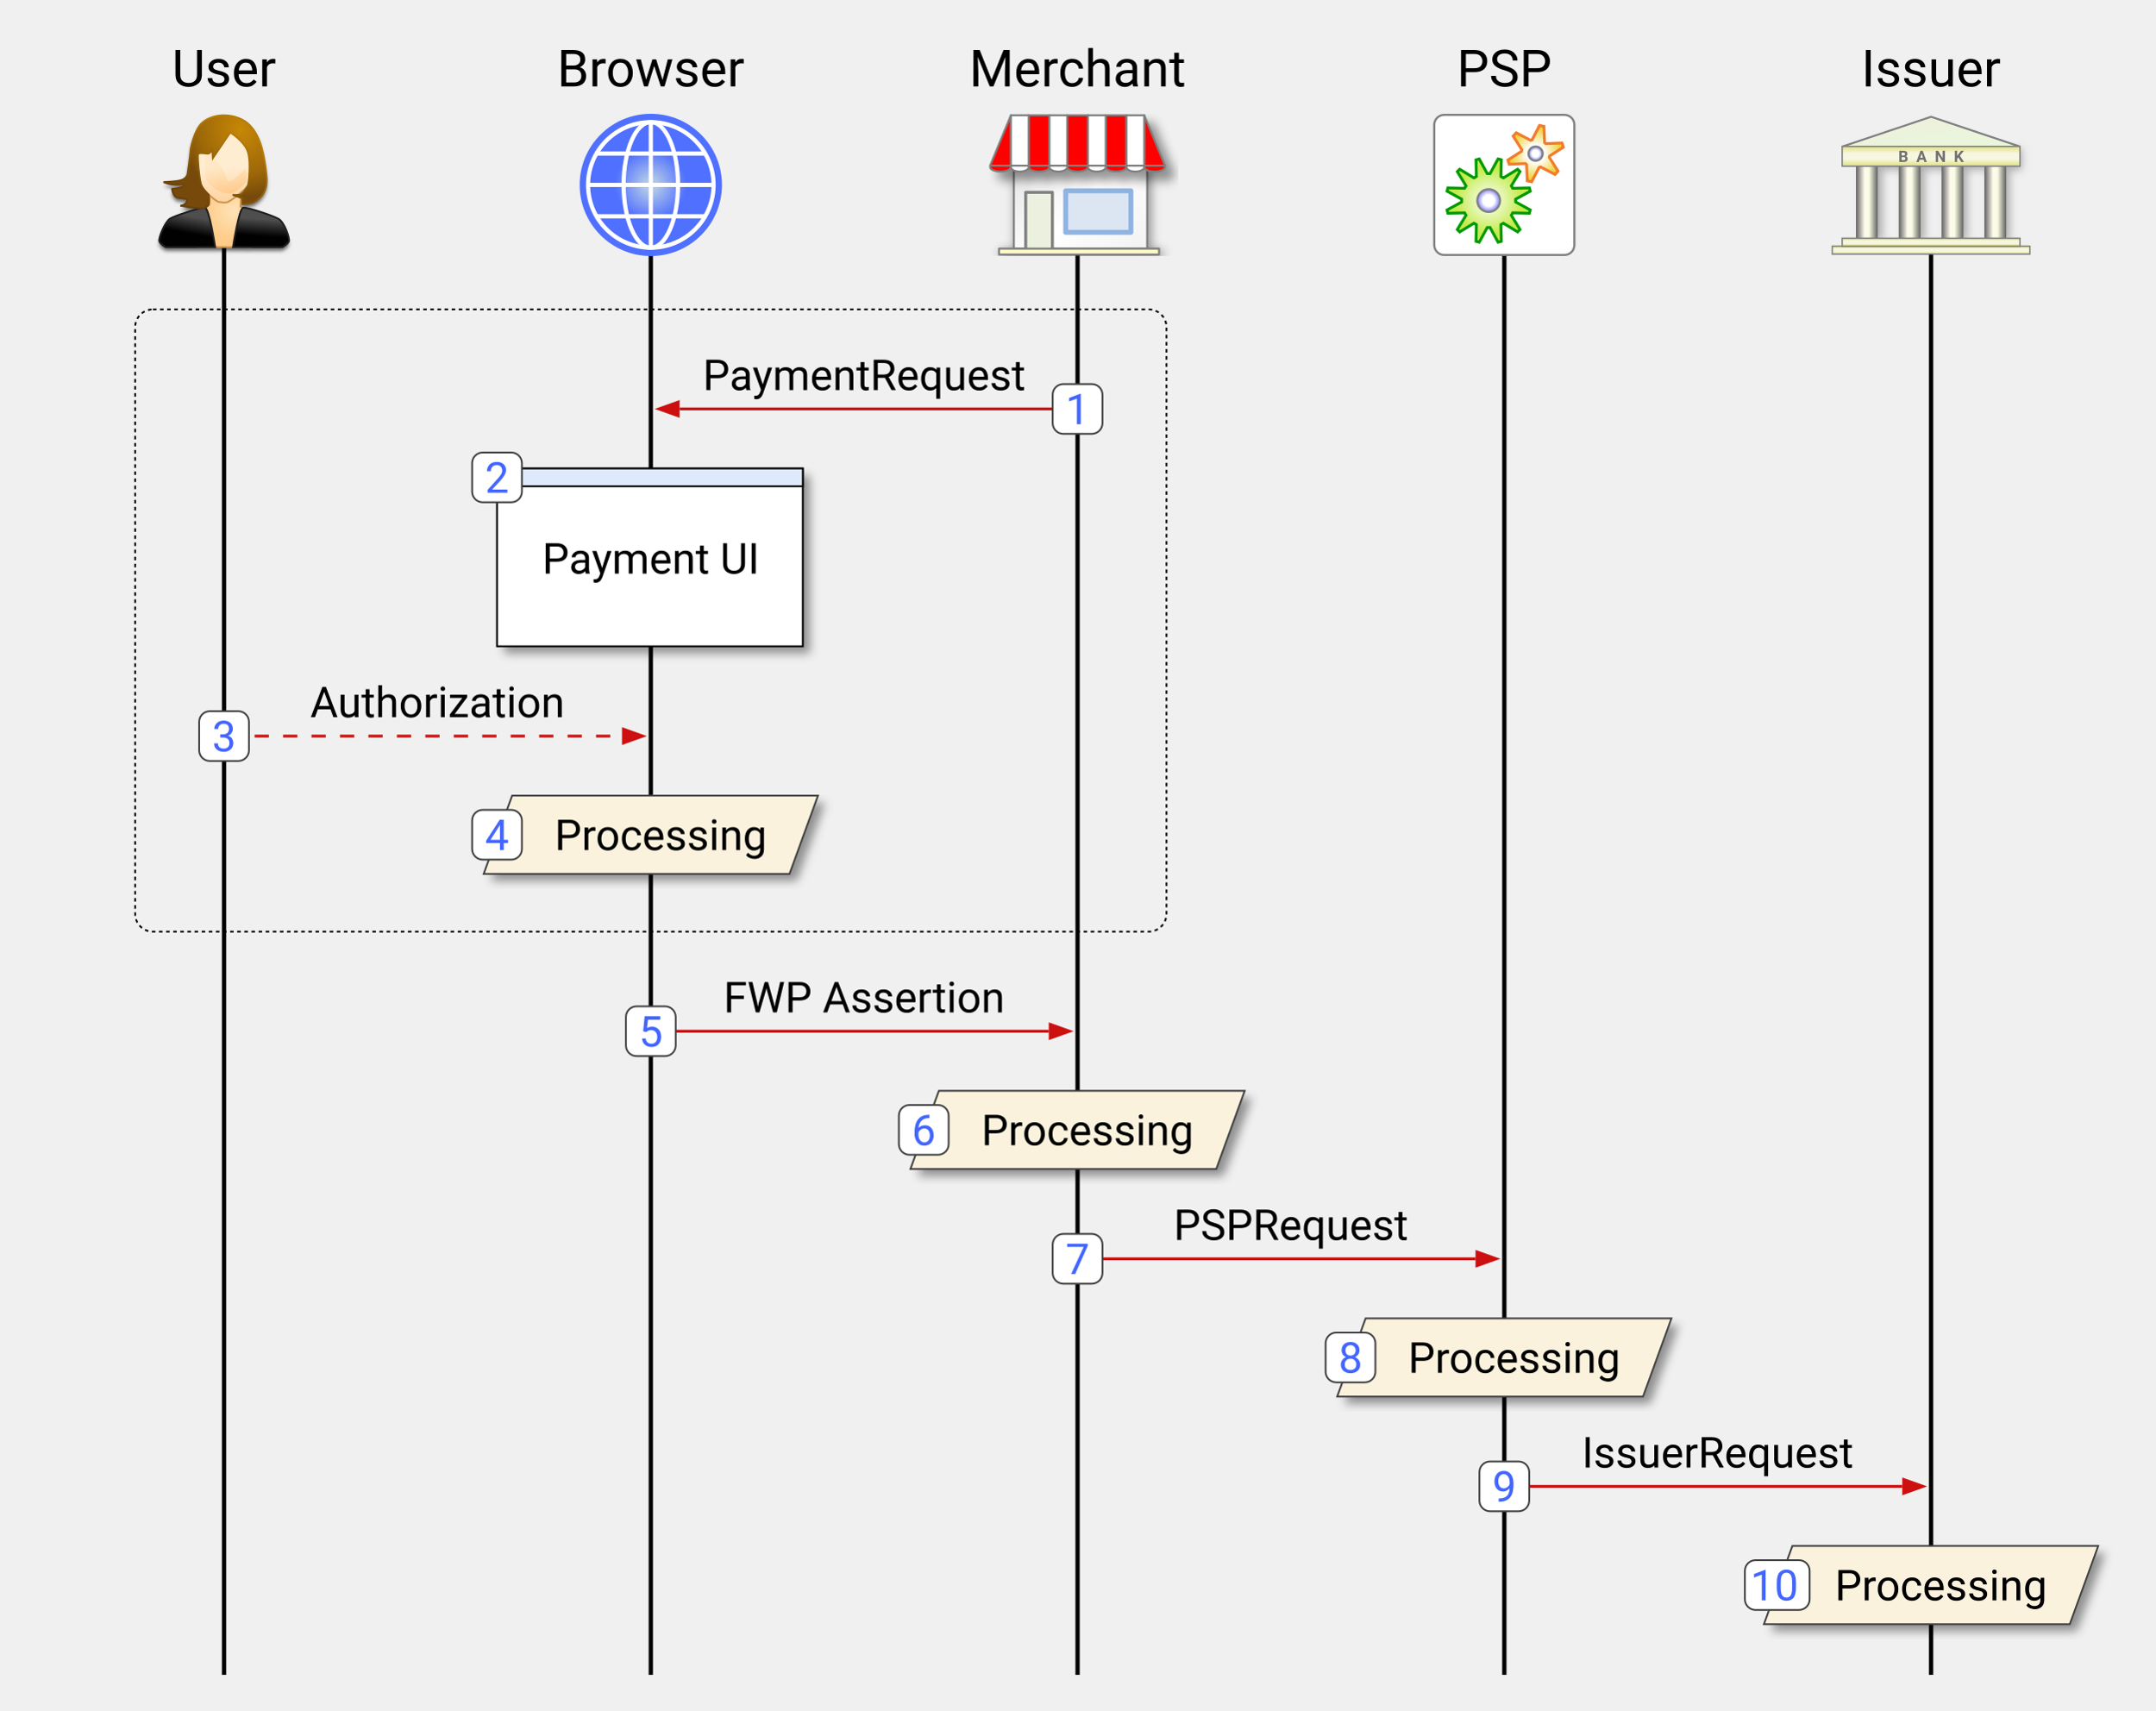
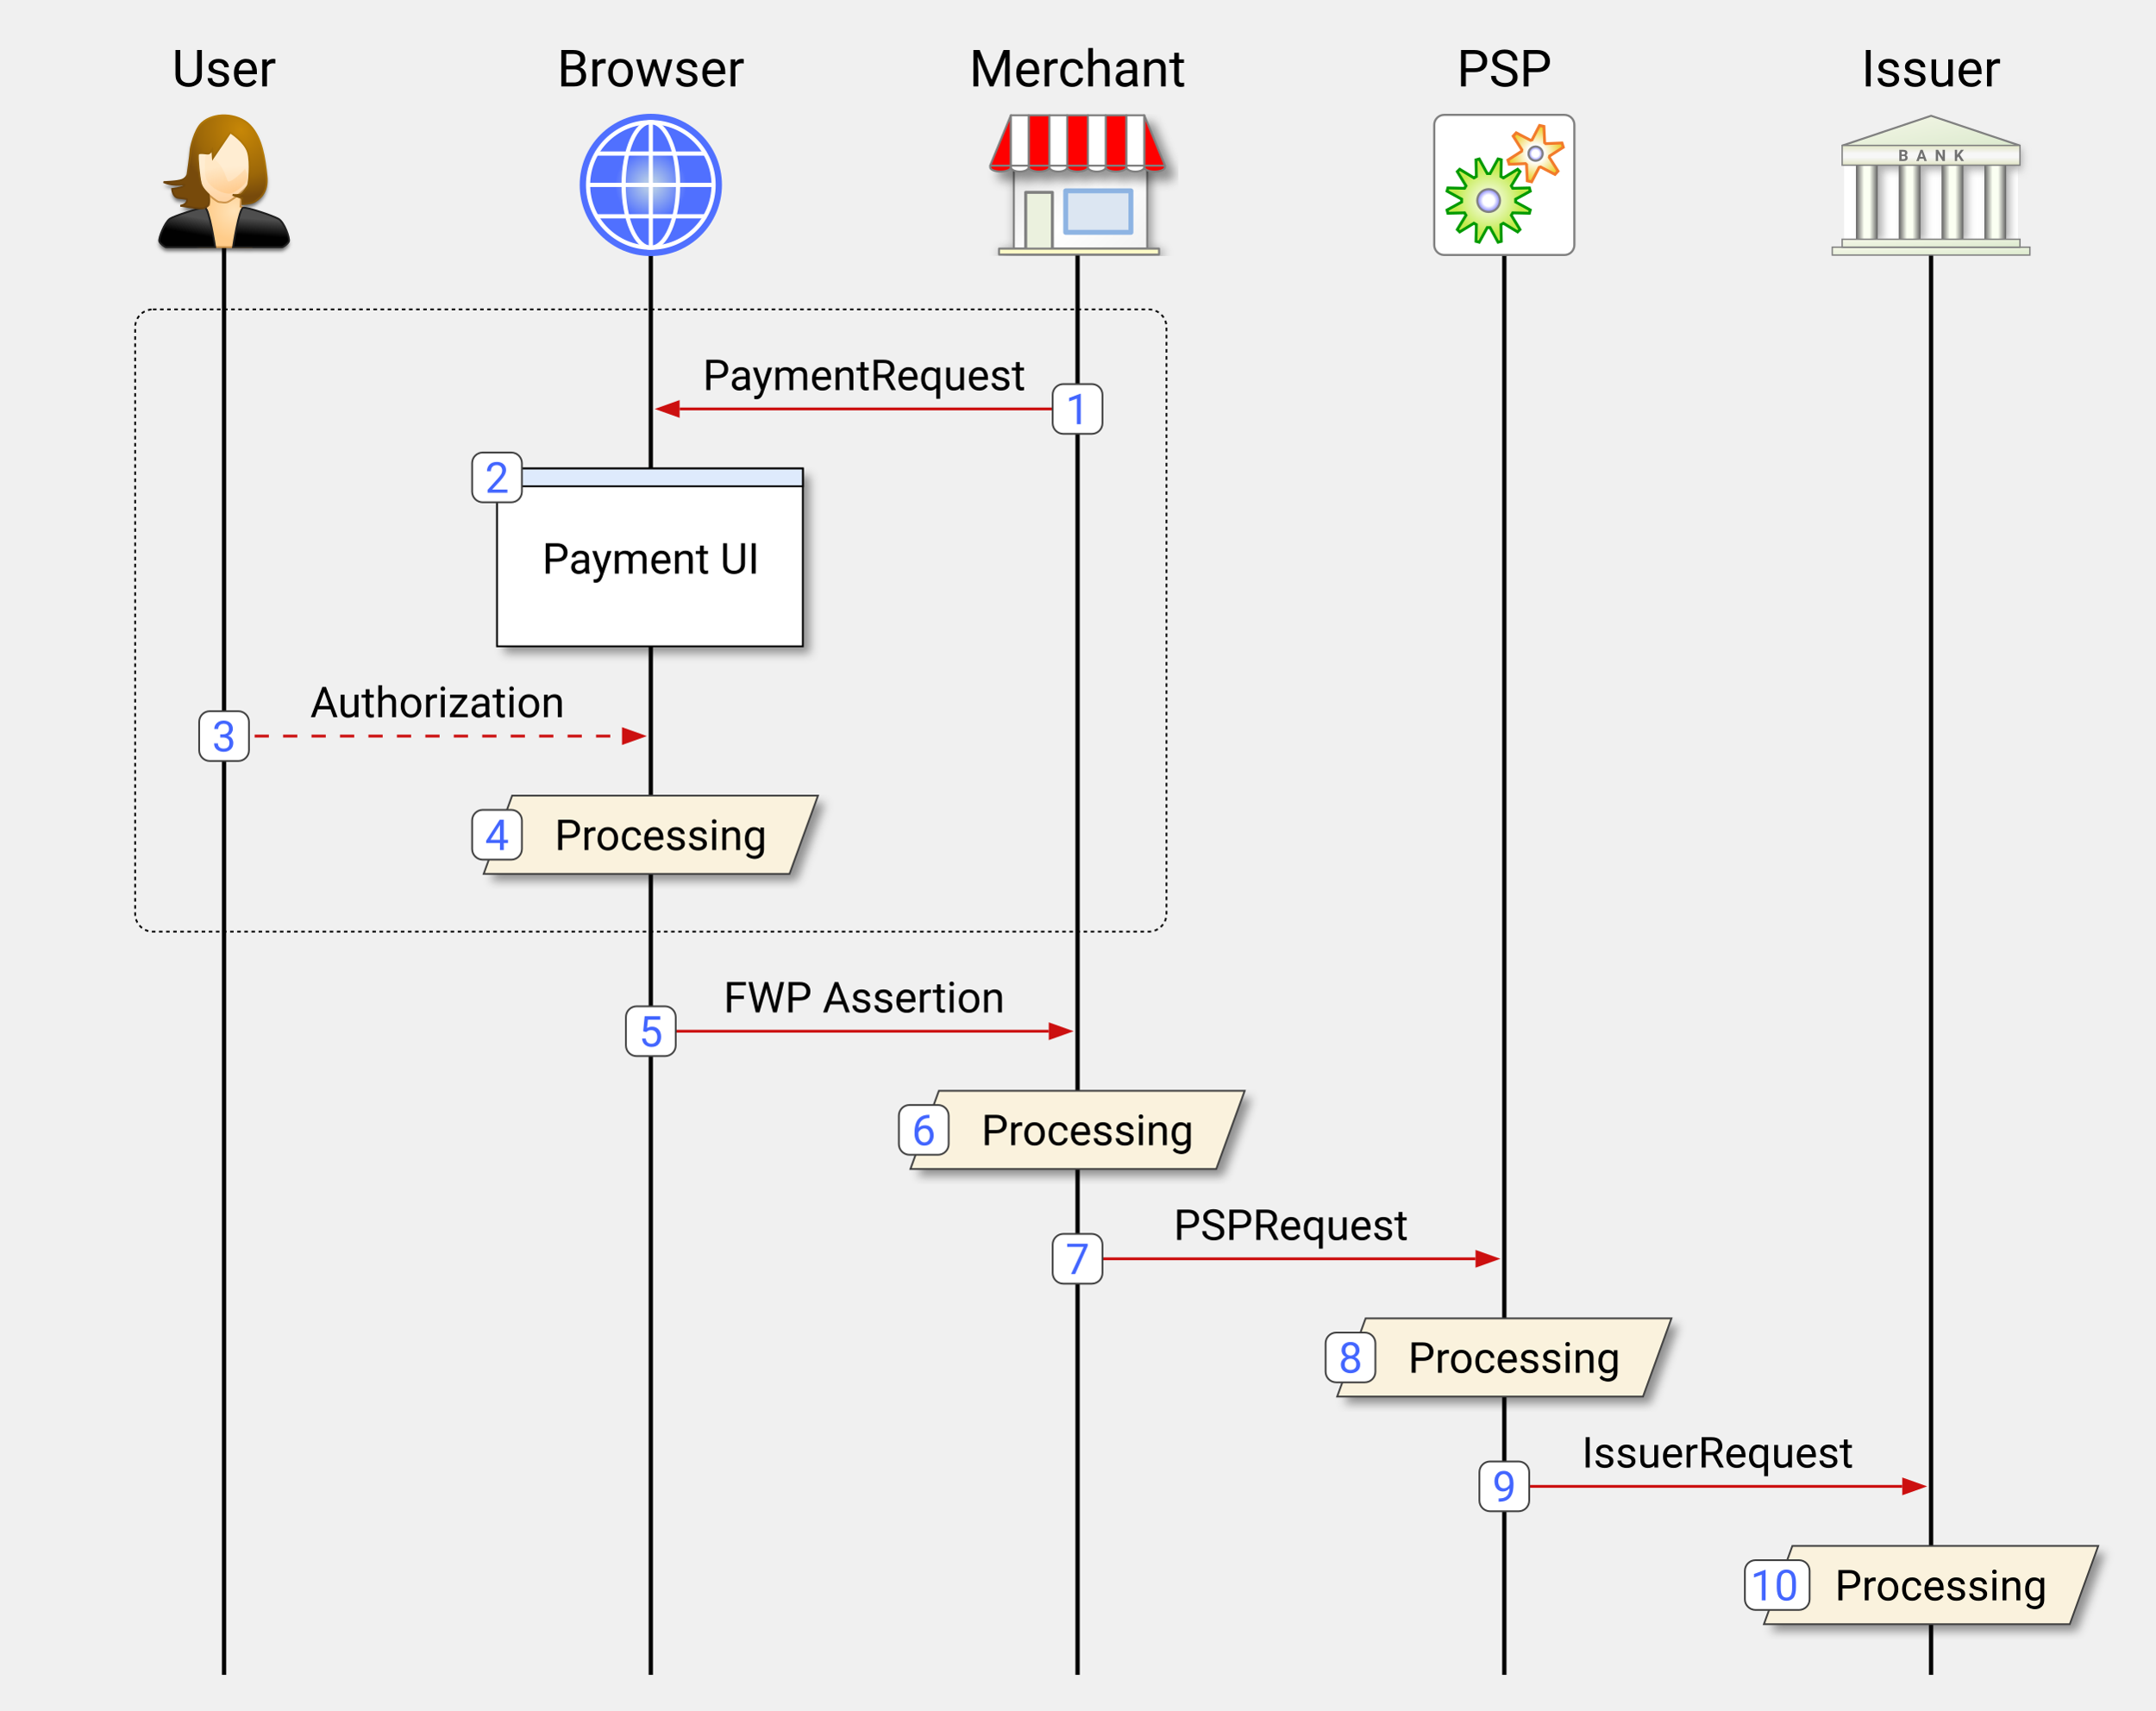
<svg xmlns="http://www.w3.org/2000/svg" viewBox="0 0 606 481">
  <defs>
    <filter id="dropShaddow">
      <feGaussianBlur stdDeviation="1.3" />
    </filter>
    <marker id="arrowHead" markerWidth="7" markerHeight="5" refX="0" refY="2.5" orient="auto" markerUnits="userSpaceOnUse">
      <polygon points="0 0, 7 2.5, 0 5" fill="#cc1010" />
    </marker>
    <marker id="arrowReturnHead" markerWidth="7" markerHeight="5" refX="0" refY="2.5" orient="auto" markerUnits="userSpaceOnUse">
      <polygon points="0 0, 7 2.5, 0 5" fill="#009000" />
    </marker>
  </defs>
  <line x1="63" y1="67" x2="63" y2="471" stroke-width="1.2" stroke="black" />
  <line x1="183" y1="67" x2="183" y2="471" stroke-width="1.2" stroke="black" />
  <line x1="303" y1="67" x2="303" y2="471" stroke-width="1.2" stroke="black" />
  <line x1="423" y1="67" x2="423" y2="471" stroke-width="1.2" stroke="black" />
  <line x1="543" y1="67" x2="543" y2="471" stroke-width="1.2" stroke="black" />
  <svg x="43" y="32.0" width="40" height="40.0" viewBox="0 0 128 128" version="1.1" id="svg3129">
    <defs id="defs3131">
      <linearGradient id="e">
        <stop stop-color="#010101" offset="0" id="stop3134" />
        <stop stop-color="#4e4e4e" offset="1" id="stop3136" />
      </linearGradient>
      <linearGradient id="a">
        <stop stop-color="#868aa8" stop-opacity=".686" offset="0" id="stop3139" />
        <stop stop-color="#a0a4bb" stop-opacity=".561" offset="1" id="stop3141" />
      </linearGradient>
      <linearGradient id="b">
        <stop stop-color="#ffe2ba" stop-opacity=".547" offset="0" id="stop3144" />
        <stop stop-color="#ffc684" offset="1" id="stop3146" />
      </linearGradient>
      <linearGradient id="c">
        <stop stop-color="#ffedd2" offset="0" id="stop3149" />
        <stop stop-color="#ffd5a5" offset="1" id="stop3151" />
      </linearGradient>
      <linearGradient id="d">
        <stop stop-color="#b3b3b3" offset="0" id="stop3154" />
        <stop stop-color="#ce964d" offset="1" id="stop3156" />
      </linearGradient>
      <filter id="f">
        <feGaussianBlur stdDeviation="0.314" id="feGaussianBlur3159" />
      </filter>
      <linearGradient id="y" y2="56.036" href="#c" gradientUnits="userSpaceOnUse" x2="4.821" gradientTransform="translate(41.286,2.5714)" y1="38.893" x1="3.571" />
      <linearGradient id="x" y2="58.036" href="#d" gradientUnits="userSpaceOnUse" x2="8.234" gradientTransform="translate(41.286,2.5714)" y1="34.993" x1="9.681" />
      <linearGradient id="w" y2="55.411" href="#b" gradientUnits="userSpaceOnUse" x2="6.161" gradientTransform="translate(41.286,2.5714)" y1="38.536" x1="1.786" />
      <radialGradient id="j" gradientUnits="userSpaceOnUse" cy="20.53" cx="3.489" gradientTransform="matrix(1,0,0,0.73258,61.286,8.1921)" r="19.097">
        <stop stop-color="#be984f" offset="0" id="stop3165" />
        <stop stop-color="#754c0a" offset="1" id="stop3167" />
      </radialGradient>
      <linearGradient id="v" y2="29.25" gradientUnits="userSpaceOnUse" x2="-7.321" gradientTransform="translate(61.286,2.5714)" y1="7.286" x1="-6.786">
        <stop stop-color="#b47a06" offset="0" id="stop3170" />
        <stop stop-color="#6a410c" offset="1" id="stop3172" />
      </linearGradient>
      <radialGradient id="i" gradientUnits="userSpaceOnUse" cy="26.852" cx="12.304" gradientTransform="matrix(-1.3742,-1.1543,1.6293,-1.9396,7.0338,90.784)" r="4.873">
        <stop stop-color="#b37a07" offset="0" id="stop3175" />
        <stop stop-color="#7c4f0b" offset="1" id="stop3177" />
      </radialGradient>
      <linearGradient id="u" y2="38.714" gradientUnits="userSpaceOnUse" x2="10.893" gradientTransform="translate(21.286,2.5714)" y1="16.214" x1="10">
        <stop stop-color="#af7606" offset="0" id="stop3180" />
        <stop stop-color="#6a410b" stop-opacity=".969" offset="1" id="stop3182" />
      </linearGradient>
      <linearGradient id="t" y2="100.86" gradientUnits="userSpaceOnUse" x2="15" gradientTransform="translate(81.286,2.5714)" y1="79.429" x1="-52.143">
        <stop stop-color="#a0a3bb" stop-opacity=".957" offset="0" id="stop3185" />
        <stop stop-color="#d0d1e2" offset="1" id="stop3187" />
      </linearGradient>
      <linearGradient id="s" y2="56.929" href="#a" gradientUnits="userSpaceOnUse" x2="-58.571" gradientTransform="translate(81.286,2.5714)" y1="101.57" x1="-16.25" />
      <linearGradient id="r" y2="90.5" gradientUnits="userSpaceOnUse" x2="-21.071" gradientTransform="translate(81.286,2.5714)" y1="72.464" x1="-58.214">
        <stop stop-color="#79819d" stop-opacity=".829" offset="0" id="stop3191" />
        <stop stop-color="#e2e2ed" stop-opacity=".424" offset="1" id="stop3193" />
      </linearGradient>
      <radialGradient id="h" gradientUnits="userSpaceOnUse" cy="93.388" cx="150.89" gradientTransform="matrix(-0.662,0.80825,-0.80978,-0.65231,267.69,34.405)" r="14.984">
        <stop stop-color="#ffe3b8" offset="0" id="stop3196" />
        <stop stop-color="#ffcc8a" offset="1" id="stop3198" />
      </radialGradient>
      <linearGradient id="q" y2="56.036" href="#c" gradientUnits="userSpaceOnUse" x2="4.821" gradientTransform="translate(81.286,32.571)" y1="38.893" x1="3.571" />
      <linearGradient id="p" y2="55.179" href="#d" gradientUnits="userSpaceOnUse" x2="7.699" gradientTransform="translate(81.286,32.571)" y1="34.993" x1="9.681" />
      <linearGradient id="o" y2="55.411" href="#b" gradientUnits="userSpaceOnUse" x2="6.161" gradientTransform="translate(83.286,32.571)" y1="38.536" x1="1.786" />
      <linearGradient id="n" y2="96.117" href="#e" gradientUnits="userSpaceOnUse" x2="69.827" gradientTransform="translate(1.2857,2.5714)" y1="105.18" x1="68.16" />
      <radialGradient id="g" gradientUnits="userSpaceOnUse" cy="41.346" cx="141.71" gradientTransform="matrix(-1.0275,0.58941,-0.64296,-1.1208,268.12,14.284)" r="28.364">
        <stop stop-color="#b37906" offset="0" id="stop3205" style="stop-color:#c78707;stop-opacity:1;" />
        <stop stop-color="#976408" offset="0.683" id="stop3207" style="stop-color:#9c6708;stop-opacity:1;" />
        <stop stop-color="#74490b" offset="1" id="stop3209" style="stop-color:#774a0b;stop-opacity:1;" />
      </radialGradient>
      <linearGradient id="m" y2="82.286" gradientUnits="userSpaceOnUse" x2="122.14" gradientTransform="translate(-58.714,2.5714)" y1="45.5" x1="144.11">
        <stop stop-color="#b77c06" offset="0" id="stop3212" />
        <stop stop-color="#69410c" offset="1" id="stop3214" />
      </linearGradient>
      <linearGradient id="l" y2="97.188" href="#e" gradientUnits="userSpaceOnUse" x2="66.077" gradientTransform="matrix(-1,0,0,1,172.39,2.5714)" y1="106.26" x1="66.731" />
      <linearGradient id="k" y2="56.929" href="#a" gradientUnits="userSpaceOnUse" x2="-58.571" gradientTransform="translate(380,2)" y1="101.57" x1="-16.25" />
      <filter id="z">
        <feGaussianBlur stdDeviation="1.055" id="feGaussianBlur3219" />
      </filter>
      <linearGradient href="#c" id="linearGradient3279" gradientUnits="userSpaceOnUse" gradientTransform="matrix(1.656798,0,0,1.656798,54.82269,-16.61489)" x1="3.571" y1="38.893" x2="4.821" y2="56.036" />
      <linearGradient href="#d" id="linearGradient3281" gradientUnits="userSpaceOnUse" gradientTransform="matrix(1.656798,0,0,1.656798,54.82269,-16.61489)" x1="9.681" y1="34.993" x2="7.699" y2="55.179" />
      <radialGradient href="#h" id="radialGradient3284" gradientUnits="userSpaceOnUse" gradientTransform="matrix(-1.0968,1.339107,-1.341642,-1.080746,363.6564,-13.57632)" cx="150.89" cy="93.388" r="14.984" />
      <linearGradient href="#b" id="linearGradient3309" gradientUnits="userSpaceOnUse" gradientTransform="translate(83.286,32.571)" x1="1.786" y1="38.536" x2="6.161" y2="55.411" />
      <linearGradient href="#e" id="linearGradient3312" gradientUnits="userSpaceOnUse" gradientTransform="matrix(-1.656798,0,0,1.656798,205.7636,-66.31816)" x1="66.731" y1="106.26" x2="66.077" y2="97.188" />
      <radialGradient href="#g" id="radialGradient3315" gradientUnits="userSpaceOnUse" gradientTransform="matrix(-1.70236,0.9765331,-1.065255,-1.856939,364.3688,-46.91275)" cx="141.71" cy="41.346" r="28.364" />
      <linearGradient href="#m" id="linearGradient3317" gradientUnits="userSpaceOnUse" gradientTransform="matrix(1.656798,0,0,1.656798,-177.129,-66.31816)" x1="144.11" y1="45.5" x2="122.14" y2="82.286" />
      <linearGradient href="#e" id="linearGradient3320" gradientUnits="userSpaceOnUse" gradientTransform="matrix(1.656798,0,0,1.656798,-77.72162,-66.31816)" x1="68.16" y1="105.18" x2="69.827" y2="96.117" />
    </defs>
    <g transform="matrix(1.656798,0,0,1.656798,-574.7538,-66.31816)" id="g3223" style="opacity:0.572;filter:url(#z)">
      <path d="m 395.19,79.812 -17.875,1.781 0.188,9.906 -2.25,1.562 c -0.021,-0.007 -0.041,-0.028 -0.062,-0.031 -2.33,-0.357 -19.08,5.969 -19.08,5.969 -1.282,0.566 -6.295,10.673 -5.781,12.25 0.432,1.326 3.13,3.25 3.844,3.25 0.714,0 26.531,-0.031 26.531,-0.031 0,0 1.4e-4,-0.062 0,-0.062 l 19.812,0.125 v -0.062 c 7.6,0.009 15.965,0.031 16.406,0.031 0.714,0 3.38,-1.924 3.812,-3.25 0.514,-1.577 -4.468,-11.684 -5.75,-12.25 0,0 -15.834,-5.982 -18.812,-5.969 l -1.719,-0.625 0.73,-12.595 z" id="path3227" />
      <path d="m 379.11,61.429 0.357,4.643 9.464,-13.929 c 0,0 9.643,6.071 9.821,10.714 0.179,4.643 0.179,16.964 0,17.679 -0.18,0.714 -2.68,4.464 -3.93,5.178 -1.25,0.714 -4.643,0.357 -4.643,0.357 l 5.179,1.786 0.179,3.214 c 0,0 5,-0.179 6.786,-1.429 1.786,-1.25 7.321,-4.286 6.25,-13.929 -1.08,-9.642 -3.58,-22.856 -8.94,-27.32 -5.35,-4.464 -10.89,-5.357 -13.57,-5.536 -2.679,-0.179 -8.214,-1.071 -12.679,4.286 -4.464,5.357 -6.071,13.393 -6.071,15 0,1.607 -1.607,12.679 -1.607,12.679 0,0 -0.357,1.964 -2.857,3.036 -2.5,1.071 -10.179,1.25 -10.179,1.25 2.899,1.265 5.975,1.671 9.107,1.429 0.714,-0.179 3.304,-0.446 2.054,0.625 -1.25,1.071 -6.518,1.696 -6.518,1.696 0,0 0.268,4.464 3.482,4.821 3.214,0.357 4.018,0.536 4.018,0.536 0,0 1.161,-0.179 0.446,1.607 -0.714,1.786 -3.482,2.143 -3.482,2.143 0,0 11.607,1.964 12.857,1.25 1.25,-0.714 1.872,-0.78 2.321,-1.607 0.911,-1.674 0.179,-5.714 0.179,-5.714 0,0 -3.571,-3.214 -4.286,-5.893 -0.714,-2.679 -1.964,-14.821 -1.429,-16.071 0.536,-1.25 5.179,0 5.893,-0.357 0.72,-0.359 1.79,-2.144 1.79,-2.144 z" id="path3231" />
    </g>
    <path style="fill:url(#radialGradient3284);stroke:#ce954d;stroke-width:1.65px" id="path3257" d="m 50.382,65.547 0.296,16.433 -9.765,6.749 0.888,31.105 47.048,0.293 -2.071,-33.746 -7.989,-2.935 1.19,-20.844 z" />
    <path style="fill:url(#linearGradient3279);stroke:url(#linearGradient3281);stroke-width:1.657px" id="path3259" d="m 39.178,45.248 c 0,0 3.081,16.125 5.021,20.501 1.884,4.25 13.18,13.598 15.272,13.598 2.092,0 5.217,1.195 8.083,-0.087 4.856,-2.171 15.63,-11.372 17.231,-13.93 3.546,-5.668 2.798,-30.84 2.798,-30.84 L 69.58,10.821 40.011,28.093 z" />
    <path style="fill:url(#linearGradient3309);filter:url(#f)" id="path3261" d="m 98.107,80.571 c -2.722,3.171 -6.603,5.214 -8.036,5.357 -3.571,0.357 -10.488,-2.801 -12.679,-7.321 -1.871,-3.86 -0.536,-15.179 -0.536,-15.179 0,0 4.525,2.521 7.758,6.86 2.589,3.475 3.966,8.949 4.385,9.033 2.232,0.446 8.839,-6.071 9.018,-6.786 0.179,-0.714 3.053,4.58 0.09,8.036 z" transform="matrix(1.656798,0,0,1.656798,-79.85176,-70.57845)" />
    <path d="m 56.006,120.02 c 0,0 -5.325,-34.91 -9.172,-35.504 -3.846,-0.592 -28.315,7.645 -31.589,9.904 -4.734,3.266 -10.388,17.661 -9.536,20.274 0.716,2.197 5.152,5.376 6.336,5.376 1.185,0 43.961,-0.05 43.961,-0.05 z" id="path3265" style="fill:url(#linearGradient3320);stroke:#1f1f1f;stroke-width:1.657px" />
    <path d="M 53.343,32.143 53.935,39.835 69.615,16.758 c 0,0 13.105,8.146 15.958,17.961 2.8,9.63 0.61,27.897 0.314,29.08 -0.296,1.183 -4.438,7.396 -6.509,8.58 -2.071,1.183 -7.692,0.592 -7.692,0.592 l 8.58,2.959 0.296,5.325 c 0,0 8.284,-0.296 11.243,-2.367 C 94.763,76.817 103.935,71.787 102.159,55.81 100.384,39.834 98.183,22.163 87.367,10.545 81.851,4.621 72.972,1.622 64.882,1.374 57.494,1.147 49.254,3.403 43.876,8.474 37.374,14.605 33.817,30.664 33.817,33.326 c 0,2.663 -2.663,21.007 -2.663,21.007 0,0 -0.592,3.254 -4.734,5.03 -4.142,1.775 -16.865,2.071 -16.865,2.071 4.803,2.096 9.9,2.768 15.089,2.367 1.183,-0.296 5.473,-0.74 3.402,1.035 -2.071,1.775 -10.799,2.811 -10.799,2.811 0,0 0.444,7.396 5.769,7.988 5.325,0.592 6.657,0.888 6.657,0.888 0,0 1.923,-0.296 0.74,2.663 -1.183,2.959 -5.769,3.55 -5.769,3.55 0,0 19.23,3.254 21.301,2.071 2.071,-1.183 3.101,-1.293 3.846,-2.663 1.509,-2.773 0.296,-9.467 0.296,-9.467 0,0 -5.917,-5.325 -7.101,-9.763 -1.183,-4.438 -3.254,-24.555 -2.367,-26.626 0.888,-2.071 8.58,0 9.763,-0.592 1.185,-0.593 2.961,-3.552 2.961,-3.552 z" id="path3267" style="fill:url(#radialGradient3315);stroke:url(#linearGradient3317);stroke-width:1.657px" />
    <path d="m 72.042,120.02 c 0,0 5.325,-34.91 9.172,-35.504 3.846,-0.592 26,6.891 31.589,9.904 5.588,3.013 10.388,17.661 9.536,20.274 -0.716,2.197 -5.152,5.376 -6.336,5.376 -1.176,0 -43.957,-0.05 -43.957,-0.05 z" id="path3269" style="fill:url(#linearGradient3312);stroke:#1f1f1f;stroke-width:1.657px" />
  </svg>
  <text x="63" y="24.3" fill="black" font-family="Roboto,sans-serif" font-size="14.4" text-anchor="middle">User</text>
  <svg x="163" y="32.0" width="40" height="40.0" viewBox="0 0 68 68">
    <defs>
      <radialGradient id="browserWorld">
        <stop offset="0.09" stop-color="#afc6e9" />
        <stop offset="0.5" stop-color="#5070ff" />
      </radialGradient>
    </defs>
    <circle cx="34" cy="34" r="34" fill="url(#browserWorld)" />
    <g fill="none" stroke="white" stroke-width="2">
      <circle cx="34" cy="34" r="30" />
      <ellipse cx="34" cy="34" rx="13" ry="30" />
      <line x1="34" y1="4" x2="34" y2="64" />
      <line x1="4" y1="34" x2="64" y2="34" />
      <line x1="7.5" y1="19" x2="60.5" y2="19" />
      <line x1="7.5" y1="49" x2="60.5" y2="49" />
    </g>
  </svg>
  <text x="183" y="24.3" fill="black" font-family="Roboto,sans-serif" font-size="14.4" text-anchor="middle">Browser</text>
  <svg x="274.667" y="32.0" width="56.667" height="40.0" viewBox="0 0 68 48" version="1.1">
    <defs>
      <filter id="fx0" x="-128" y="-72" width="1536" height="864" filterUnits="userSpaceOnUse" primitiveUnits="userSpaceOnUse">
        <feComponentTransfer color-interpolation-filters="sRGB" id="feComponentTransfer10">
          <feFuncR type="discrete" tableValues="0 0" id="feFuncR2" />
          <feFuncG type="discrete" tableValues="0 0" id="feFuncG4" />
          <feFuncB type="discrete" tableValues="0 0" id="feFuncB6" />
          <feFuncA type="linear" slope="0.4" intercept="0" id="feFuncA8" />
        </feComponentTransfer>
        <feGaussianBlur stdDeviation="1.778 1.778" id="feGaussianBlur12" />
      </filter>
      <filter id="fx1" x="-128" y="-72" width="1536" height="864" filterUnits="userSpaceOnUse" primitiveUnits="userSpaceOnUse">
        <feComponentTransfer color-interpolation-filters="sRGB" id="feComponentTransfer23">
          <feFuncR type="discrete" tableValues="0 0" id="feFuncR15" />
          <feFuncG type="discrete" tableValues="0 0" id="feFuncG17" />
          <feFuncB type="discrete" tableValues="0 0" id="feFuncB19" />
          <feFuncA type="linear" slope="0.4" intercept="0" id="feFuncA21" />
        </feComponentTransfer>
        <feGaussianBlur stdDeviation="1.778 1.778" id="feGaussianBlur25" />
      </filter>
      <clipPath id="clip2">
        <rect x="0" y="0" width="1280" height="720" />
      </clipPath>
      <clipPath id="clip3">
        <rect x="-2" y="-2" width="73" height="46" />
      </clipPath>
      <clipPath id="clip4">
        <rect x="0" y="0" width="69" height="44" />
      </clipPath>
      <linearGradient x1="291" y1="69" x2="327" y2="105" gradientUnits="userSpaceOnUse" spreadMethod="reflect" id="fill5" gradientTransform="translate(-274,-55)">
        <stop offset="0" stop-color="#E6E6E6" id="stop37" />
        <stop offset="0.006" stop-color="#E6E6E6" id="stop39" />
        <stop offset="0.49" stop-color="#FFFFFF" id="stop41" />
        <stop offset="1" stop-color="#F2F2F2" id="stop43" />
      </linearGradient>
      <clipPath id="clip6">
        <rect x="-2" y="-2" width="77" height="38" />
      </clipPath>
      <clipPath id="clip7">
        <rect x="0" y="0" width="74" height="34" />
      </clipPath>
    </defs>
    <g clip-path="url(#clip3)" filter="url(#fx0)" transform="translate(1,12)">
      <g clip-path="url(#clip4)">
        <rect x="12.329" y="7.328" width="45" height="27" stroke="#7f7f7f" stroke-linejoin="round" stroke-miterlimit="10" fill="#ff0000" />
        <rect x="16.329" y="15.329" width="9" height="20" stroke="#7f7f7f" stroke-linejoin="round" stroke-miterlimit="10" fill="#ebf1de" />
        <rect x="0" y="0" width="14" height="22" stroke="#8eb4e3" stroke-width="2" stroke-linejoin="round" stroke-miterlimit="10" fill="#dce6f2" transform="matrix(0,-1,-1,0,51.8284,28.8284)" />
        <path d="m 25.328,25.328 1e-4,1e-4" stroke="#4a7ebb" stroke-linejoin="round" stroke-miterlimit="10" fill="none" fill-rule="evenodd" />
        <rect x="7.328" y="34.328" width="54" height="2" stroke="#7f7f7f" stroke-linejoin="round" stroke-miterlimit="10" fill="#fdfac7" />
      </g>
    </g>
    <rect x="12.5" y="18.5" width="45" height="27" stroke="#7f7f7f" stroke-width="0.667" stroke-linejoin="round" stroke-miterlimit="10" fill="url(#fill5)" style="fill:url(#fill5)" />
    <rect x="16.5" y="26.5" width="9" height="20" stroke="#7f7f7f" stroke-linejoin="round" stroke-miterlimit="10" fill="#ebf1de" />
    <rect x="-40" y="-52" width="14" height="22" stroke="#8eb4e3" stroke-width="1.667" stroke-linejoin="round" stroke-miterlimit="10" fill="#dce6f2" transform="matrix(0,-1,-1,0,0,0)" />
    <path d="m 25.5,36.5 v 10e-5" stroke="#4a7ebb" stroke-linejoin="round" stroke-miterlimit="10" fill="none" fill-rule="evenodd" />
    <g clip-path="url(#clip6)" filter="url(#fx1)" transform="translate(0,-4)">
      <g clip-path="url(#clip7)">
        <path d="m 7.328,24.828 c 0,-0.829 1.567,-1.5 3.5,-1.5 1.933,0 3.5,0.671 3.5,1.5 0,0.828 -1.567,1.5 -3.5,1.5 -1.933,0 -3.5,-0.672 -3.5,-1.5 z" stroke="#7f7f7f" stroke-linejoin="round" stroke-miterlimit="10" fill="#ff0000" fill-rule="evenodd" />
        <path d="m 20.328,24.828 c 0,-0.829 1.567,-1.5 3.5,-1.5 1.933,0 3.5,0.671 3.5,1.5 0,0.828 -1.567,1.5 -3.5,1.5 -1.933,0 -3.5,-0.672 -3.5,-1.5 z" stroke="#7f7f7f" stroke-linejoin="round" stroke-miterlimit="10" fill="#ff0000" fill-rule="evenodd" />
        <path d="m 33.328,24.828 c 0,-0.829 1.567,-1.5 3.5,-1.5 1.933,0 3.5,0.671 3.5,1.5 0,0.828 -1.567,1.5 -3.5,1.5 -1.933,0 -3.5,-0.672 -3.5,-1.5 z" stroke="#7f7f7f" stroke-linejoin="round" stroke-miterlimit="10" fill="#ff0000" fill-rule="evenodd" />
        <path d="m 46.328,24.828 c 0,-0.829 1.567,-1.5 3.5,-1.5 1.933,0 3.5,0.671 3.5,1.5 0,0.828 -1.567,1.5 -3.5,1.5 -1.933,0 -3.5,-0.672 -3.5,-1.5 z" stroke="#7f7f7f" stroke-linejoin="round" stroke-miterlimit="10" fill="#ff0000" fill-rule="evenodd" />
        <path d="m 59.328,24.828 c 0,-0.829 1.567,-1.5 3.5,-1.5 1.933,0 3.5,0.671 3.5,1.5 0,0.828 -1.567,1.5 -3.5,1.5 -1.933,0 -3.5,-0.672 -3.5,-1.5 z" stroke="#7f7f7f" stroke-linejoin="round" stroke-miterlimit="10" fill="#ff0000" fill-rule="evenodd" />
        <path d="m 14.329,24.828 c 0,-0.829 1.343,-1.5 3,-1.5 1.657,0 3,0.671 3,1.5 0,0.828 -1.343,1.5 -3,1.5 -1.657,0 -3,-0.672 -3,-1.5 z" stroke="#7f7f7f" stroke-linejoin="round" stroke-miterlimit="10" fill="#ffffff" fill-rule="evenodd" />
        <path d="m 27.328,24.828 c 0,-0.829 1.343,-1.5 3,-1.5 1.657,0 3,0.671 3,1.5 0,0.828 -1.343,1.5 -3,1.5 -1.657,0 -3,-0.672 -3,-1.5 z" stroke="#7f7f7f" stroke-linejoin="round" stroke-miterlimit="10" fill="#ffffff" fill-rule="evenodd" />
        <path d="m 40.328,24.828 c 0,-0.829 1.343,-1.5 3,-1.5 1.657,0 3,0.671 3,1.5 0,0.828 -1.343,1.5 -3,1.5 -1.657,0 -3,-0.672 -3,-1.5 z" stroke="#7f7f7f" stroke-linejoin="round" stroke-miterlimit="10" fill="#ffffff" fill-rule="evenodd" />
        <path d="m 53.328,24.828 c 0,-0.829 1.343,-1.5 3,-1.5 1.657,0 3,0.671 3,1.5 0,0.828 -1.343,1.5 -3,1.5 -1.657,0 -3,-0.672 -3,-1.5 z" stroke="#7f7f7f" stroke-linejoin="round" stroke-miterlimit="10" fill="#ffffff" fill-rule="evenodd" />
        <path d="M 0,17 V 0 l 7,17 z" stroke="#7f7f7f" stroke-linejoin="round" stroke-miterlimit="10" fill="#ff0000" fill-rule="evenodd" transform="matrix(-1,0,0,1,14.3285,7.32848)" />
        <rect x="20.329" y="7.328" width="7" height="17" stroke="#7f7f7f" stroke-linejoin="round" stroke-miterlimit="10" fill="#ff0000" />
        <rect x="33.328" y="7.328" width="7" height="17" stroke="#7f7f7f" stroke-linejoin="round" stroke-miterlimit="10" fill="#ff0000" />
        <rect x="46.328" y="7.328" width="7" height="17" stroke="#7f7f7f" stroke-linejoin="round" stroke-miterlimit="10" fill="#ff0000" />
        <path d="M 59.328,24.328 V 7.328 l 7,17 z" stroke="#7f7f7f" stroke-linejoin="round" stroke-miterlimit="10" fill="#ff0000" fill-rule="evenodd" />
        <rect x="14.329" y="7.328" width="6" height="17" stroke="#7f7f7f" stroke-linejoin="round" stroke-miterlimit="10" fill="#ffffff" />
        <rect x="27.329" y="7.328" width="6" height="17" stroke="#7f7f7f" stroke-linejoin="round" stroke-miterlimit="10" fill="#ffffff" />
        <rect x="40.328" y="7.328" width="6" height="17" stroke="#7f7f7f" stroke-linejoin="round" stroke-miterlimit="10" fill="#ffffff" />
        <rect x="53.328" y="7.328" width="6" height="17" stroke="#7f7f7f" stroke-linejoin="round" stroke-miterlimit="10" fill="#ffffff" />
      </g>
    </g>
    <path d="m 4.5,18 c 0,-0.829 1.567,-1.5 3.5,-1.5 1.933,0 3.5,0.671 3.5,1.5 0,0.828 -1.567,1.5 -3.5,1.5 -1.933,0 -3.5,-0.672 -3.5,-1.5 z" stroke="#7f7f7f" stroke-width="0.667" stroke-linejoin="round" stroke-miterlimit="10" fill="#ff0000" fill-rule="evenodd" />
    <path d="m 17.5,18 c 0,-0.829 1.567,-1.5 3.5,-1.5 1.933,0 3.5,0.671 3.5,1.5 0,0.828 -1.567,1.5 -3.5,1.5 -1.933,0 -3.5,-0.672 -3.5,-1.5 z" stroke="#7f7f7f" stroke-width="0.667" stroke-linejoin="round" stroke-miterlimit="10" fill="#ff0000" fill-rule="evenodd" />
    <path d="m 30.5,18 c 0,-0.829 1.567,-1.5 3.5,-1.5 1.933,0 3.5,0.671 3.5,1.5 0,0.828 -1.567,1.5 -3.5,1.5 -1.933,0 -3.5,-0.672 -3.5,-1.5 z" stroke="#7f7f7f" stroke-width="0.667" stroke-linejoin="round" stroke-miterlimit="10" fill="#ff0000" fill-rule="evenodd" />
    <path d="m 43.5,18 c 0,-0.829 1.567,-1.5 3.5,-1.5 1.933,0 3.5,0.671 3.5,1.5 0,0.828 -1.567,1.5 -3.5,1.5 -1.933,0 -3.5,-0.672 -3.5,-1.5 z" stroke="#7f7f7f" stroke-width="0.667" stroke-linejoin="round" stroke-miterlimit="10" fill="#ff0000" fill-rule="evenodd" />
    <path d="m 56.5,18 c 0,-0.829 1.567,-1.5 3.5,-1.5 1.933,0 3.5,0.671 3.5,1.5 0,0.828 -1.567,1.5 -3.5,1.5 -1.933,0 -3.5,-0.672 -3.5,-1.5 z" stroke="#7f7f7f" stroke-width="0.667" stroke-linejoin="round" stroke-miterlimit="10" fill="#ff0000" fill-rule="evenodd" />
    <path d="m 11.5,18 c 0,-0.829 1.343,-1.5 3,-1.5 1.657,0 3,0.671 3,1.5 0,0.828 -1.343,1.5 -3,1.5 -1.657,0 -3,-0.672 -3,-1.5 z" stroke="#7f7f7f" stroke-width="0.667" stroke-linejoin="round" stroke-miterlimit="10" fill="#ffffff" fill-rule="evenodd" />
    <path d="m 24.5,18 c 0,-0.829 1.343,-1.5 3,-1.5 1.657,0 3,0.671 3,1.5 0,0.828 -1.343,1.5 -3,1.5 -1.657,0 -3,-0.672 -3,-1.5 z" stroke="#7f7f7f" stroke-width="0.667" stroke-linejoin="round" stroke-miterlimit="10" fill="#ffffff" fill-rule="evenodd" />
    <path d="m 37.5,18 c 0,-0.829 1.343,-1.5 3,-1.5 1.657,0 3,0.671 3,1.5 0,0.828 -1.343,1.5 -3,1.5 -1.657,0 -3,-0.672 -3,-1.5 z" stroke="#7f7f7f" stroke-width="0.667" stroke-linejoin="round" stroke-miterlimit="10" fill="#ffffff" fill-rule="evenodd" />
    <path d="m 50.5,18 c 0,-0.829 1.343,-1.5 3,-1.5 1.657,0 3,0.671 3,1.5 0,0.828 -1.343,1.5 -3,1.5 -1.657,0 -3,-0.672 -3,-1.5 z" stroke="#7f7f7f" stroke-width="0.667" stroke-linejoin="round" stroke-miterlimit="10" fill="#ffffff" fill-rule="evenodd" />
    <path d="m 11.5,17.5 v -17 l -7,17 z" stroke="#7f7f7f" stroke-width="0.667" stroke-linejoin="round" stroke-miterlimit="10" fill="#ff0000" fill-rule="evenodd" />
    <rect x="17.5" y="0.5" width="7" height="17" stroke="#7f7f7f" stroke-width="0.667" stroke-linejoin="round" stroke-miterlimit="10" fill="#ff0000" />
    <rect x="30.5" y="0.5" width="7" height="17" stroke="#7f7f7f" stroke-width="0.667" stroke-linejoin="round" stroke-miterlimit="10" fill="#ff0000" />
    <rect x="43.5" y="0.5" width="7" height="17" stroke="#7f7f7f" stroke-width="0.667" stroke-linejoin="round" stroke-miterlimit="10" fill="#ff0000" />
    <path d="m 56.5,17.5 v -17 l 7,17 z" stroke="#7f7f7f" stroke-width="0.667" stroke-linejoin="round" stroke-miterlimit="10" fill="#ff0000" fill-rule="evenodd" />
    <rect x="11.5" y="0.5" width="6" height="17" stroke="#7f7f7f" stroke-width="0.667" stroke-linejoin="round" stroke-miterlimit="10" fill="#ffffff" />
    <rect x="24.5" y="0.5" width="6" height="17" stroke="#7f7f7f" stroke-width="0.667" stroke-linejoin="round" stroke-miterlimit="10" fill="#ffffff" />
    <rect x="37.5" y="0.5" width="6" height="17" stroke="#7f7f7f" stroke-width="0.667" stroke-linejoin="round" stroke-miterlimit="10" fill="#ffffff" />
    <rect x="50.5" y="0.5" width="6" height="17" stroke="#7f7f7f" stroke-width="0.667" stroke-linejoin="round" stroke-miterlimit="10" fill="#ffffff" />
    <rect x="7.5" y="45.5" width="54" height="2" stroke="#7f7f7f" stroke-width="0.667" stroke-linejoin="round" stroke-miterlimit="10" fill="#fdfac7" />
  </svg>
  <text x="303" y="24.3" fill="black" font-family="Roboto,sans-serif" font-size="14.4" text-anchor="middle">Merchant</text>
  <svg x="403" y="32.0" width="40" height="40.0" viewBox="0 0 1000 1000">
    <defs>
      <radialGradient cx="0.5" cy="0.5" id="bigGearGid" r="0.5" spreadMethod="pad">
        <stop offset="0.0" stop-color="white" />
        <stop offset="0.8" stop-color="#c4eb4e" />
      </radialGradient>
      <radialGradient cx="0.5" cy="0.5" id="smallGearGid" r="0.5" spreadMethod="pad">
        <stop offset="0.3" stop-color="white" />
        <stop offset="1.0" stop-color="#eccb1e" />
      </radialGradient>
      <radialGradient cx="0.5" cy="0.5" id="shaftGid" r="0.5" spreadMethod="pad">
        <stop offset="0.5" stop-color="white" />
        <stop offset="1.0" stop-color="#8080ff" />
      </radialGradient>
    </defs>
    <rect x="7.5" y="7.5" width="985" height="985" rx="70" fill="white" stroke="grey" stroke-width="15" />
    <path stroke="#009a00" stroke-width="20" fill="url(#bigGearGid)" d="M399.9,799.7 456.2,902.6 479,896.5 476.3,779.3 493.5,769.3 593.6,830.3 610.3,813.6 549.3,713.5 559.3,696.3 676.5,699 682.6,676.2 579.7,619.9 579.7,600.1 682.6,543.8 676.5,521 559.3,523.7 549.3,506.5 610.3,406.4 593.6,389.7 493.5,450.7 476.3,440.7 479,323.5 456.2,317.4 399.9,420.3 380.1,420.3 323.8,317.4 301,323.5 303.7,440.7 286.5,450.7 186.4,389.7 169.7,406.4 230.7,506.5 220.7,523.7 103.5,521 97.4,543.8 200.3,600.1 200.3,619.9 97.4,676.2 103.5,699 220.7,696.3 230.7,713.5 169.7,813.6 186.4,830.3 286.5,769.3 303.7,779.3 301,896.5 323.8,902.6 380.1,799.7 z" />
    <circle stroke="grey" stroke-width="15" fill="url(#shaftGid)" r="80" cx="390" cy="610" />
    <path stroke="#f27b2b" stroke-width="20" fill="url(#smallGearGid)" d="M656.4,357.2 661.5,471.3 692.2,478.1 745,376.8 755,373.7 856.4,426.3 877.6,403.1 816.4,306.7 818.6,296.5 914.9,235 905.4,205.1 791.3,209.9 783.6,202.8 778.5,88.7 747.8,81.9 695,183.2 685,186.3 583.6,133.7 562.4,156.9 623.6,253.3 621.4,263.5 525.1,325 534.6,354.9 648.7,350.1 z" />
    <circle stroke="grey" stroke-width="15" fill="url(#shaftGid)" r="50" cx="720" cy="280" />
  </svg>
  <text x="423" y="24.3" fill="black" font-family="Roboto,sans-serif" font-size="14.4" text-anchor="middle">PSP</text>
  <svg x="512.444" y="32.0" width="61.111" height="40.0" viewBox="0 0 110 72">
    <defs>
      <linearGradient id="bankPillar" x1="0" x2="1">
        <stop offset="0" stop-color="#606060" />
-         <stop offset="0.4" stop-color="#fffbed" />
-         <stop offset="0.6" stop-color="#f9fce3" />
+         <stop offset="0.37" stop-color="#fbfff2" />
+         <stop offset="0.63" stop-color="#fbfff2" />
        <stop offset="1" stop-color="#606060" />
      </linearGradient>
      <filter height="200%" id="bankShaddow" width="200%" x="-50%" y="-50%">
        <feGaussianBlur stdDeviation="2" />
      </filter>
      <linearGradient id="bankFront" x1="0.5" x2="0.5" y1="0" y2="1">
-         <stop offset="0" stop-color="#e0e07b" />
-         <stop offset="0.35" stop-color="#f7f7e1" />
-         <stop offset="0.65" stop-color="#f7f7e1" />
-         <stop offset="1" stop-color="#e0e07b" />
+         <stop offset="0" stop-color="#e1e5c5" />
+         <stop offset="0.4" stop-color="#f7f7f7" />
+         <stop offset="0.6" stop-color="#f7f7f7" />
+         <stop offset="1" stop-color="#e1e5c5" />
      </linearGradient>
      <linearGradient id="bankRoof" x1="0" x2="1" y1="0" y2="1">
-         <stop offset="0" stop-color="#eeefdc" />
-         <stop offset="1" stop-color="#e9f7dc" />
-       </linearGradient>
-     </defs>
+         <stop offset="0" stop-color="#f5f7e8" />
+         <stop offset="1" stop-color="#dceace" />
+       </linearGradient>
+     </defs>
+     <rect x="11" y="17" width="88" height="50" fill="white" />
    <g fill="#b0b0b0" filter="url(#bankShaddow)">
      <path d="m19.5,17.5l21.67,0l0,11l-10.67,0l0,35.5l-11,0" />
      <path d="m41,17.5l21.67,0l0,11l-10.67,0l0,35.5l-11,0" />
      <path d="m62.5,17.5l21.67,0l0,11l-10.67,0l0,35.5l-11,0" />
      <path d="m 84,17.5 h 17 v 11 H 95 V 64 H 84" />
    </g>
-     <rect fill="url(#bankPillar)" height="37" width="11" x="17" y="26" />
-     <rect fill="url(#bankPillar)" height="37" width="11" x="38.66" y="26" />
-     <rect fill="url(#bankPillar)" height="37" width="11" x="60.33" y="26" />
-     <rect fill="url(#bankPillar)" height="37" width="11" x="82" y="26" />
-     <path d="m10.3,16.5 l44.70,-15 l44.70,15" fill="url(#bankRoof)" stroke="grey" stroke-width="1" stroke-linecap="round" />
+     <rect fill="url(#bankPillar)" height="37.5" width="11" x="17" y="26" />
+     <rect fill="url(#bankPillar)" height="37.5" width="11" x="38.66" y="26" />
+     <rect fill="url(#bankPillar)" height="37.5" width="11" x="60.33" y="26" />
+     <rect fill="url(#bankPillar)" height="37.5" width="11" x="82" y="26" />
+     <path d="m10.3,16 l44.70,-15 l44.70,15" fill="url(#bankRoof)" stroke="grey" stroke-width="1" stroke-linecap="round" />
    <g stroke-width="0.7" stroke="grey">
-       <rect fill="url(#bankFront)" height="10" width="90" x="10" y="16.5" />
-       <rect fill="url(#bankFront)" height="4" width="100" x="5" y="67" />
-       <rect fill="url(#bankFront)" height="4" width="90" x="10" y="63" />
-     </g>
-     <text x="55" y="24.4" font-size="8" font-weight="bold" font-family="Roboto,sans-serif" text-anchor="middle" fill="#707070">
+       <rect fill="url(#bankFront)" height="10" width="90" x="10" y="16" />
+       <rect fill="url(#bankRoof)" height="4" width="100" x="5" y="67.5" />
+       <rect fill="url(#bankRoof)" height="4" width="90" x="10" y="63.5" />
+     </g>
+     <text x="55" y="23.9" font-size="8" font-weight="bold" font-family="Roboto,sans-serif" text-anchor="middle" fill="#707070">
B  A  N  K
</text>
  </svg>
  <text x="543" y="24.3" fill="black" font-family="Roboto,sans-serif" font-size="14.4" text-anchor="middle">Issuer</text>
  <line x1="302.4" y1="115" x2="191.1" y2="115" stroke-width="0.8" stroke="#cc1010" marker-end="url(#arrowHead)" />
  <text x="243" y="109.7" fill="black" font-family="Roboto,sans-serif" font-size="12" text-anchor="middle">PaymentRequest</text>
  <a href="#seq-1">
    <rect x="296" y="108" width="14" height="14" rx="3" fill="white" stroke="#404040" stroke-width="0.5" />
    <text x="303" y="119.3" fill="#4366ff" font-family="Roboto,sans-serif" font-size="12" text-anchor="middle">1</text>
  </a>
  <rect x="141.75" y="133.75" width="86" height="50" fill="black" opacity="0.4" filter="url(#dropShaddow)" />
  <rect x="139.75" y="131.75" width="86" height="50" fill="white" stroke-width="0.5" stroke="black" />
  <rect x="139.75" y="131.75" width="86" height="5" fill="#deeafc" stroke-width="0.5" stroke="black" />
  <text x="183" y="161.3" fill="black" font-family="Roboto,sans-serif" font-size="12" text-anchor="middle">Payment UI</text>
  <a href="#seq-2">
    <rect x="132.75" y="127.25" width="14" height="14" rx="3" fill="white" stroke="#404040" stroke-width="0.5" />
    <text x="139.75" y="138.55" fill="#4366ff" font-family="Roboto,sans-serif" font-size="12" text-anchor="middle">2</text>
  </a>
  <line x1="63.6" y1="207" x2="174.9" y2="207" stroke-width="0.8" stroke="#cc1010" marker-end="url(#arrowHead)" stroke-dasharray="4" />
  <text x="123" y="201.7" fill="black" font-family="Roboto,sans-serif" font-size="12" text-anchor="middle">Authorization</text>
  <a href="#seq-3">
    <rect x="56" y="200" width="14" height="14" rx="3" fill="white" stroke="#404040" stroke-width="0.5" />
    <text x="63" y="211.3" fill="#4366ff" font-family="Roboto,sans-serif" font-size="12" text-anchor="middle">3</text>
  </a>
  <path fill="black" opacity="0.4" d="M146,225.75 l86,0 l-8,22 l-86,0Z" filter="url(#dropShaddow)" />
  <path fill="#faf2dd" stroke="#404040" stroke-width="0.5" d="M144,223.75 l86,0 l-8,22 l-86,0Z" />
  <text x="185.8" y="239.05" fill="black" font-family="Roboto,sans-serif" font-size="12" text-anchor="middle">Processing</text>
  <a href="#seq-4">
    <rect x="132.75" y="227.75" width="14" height="14" rx="3" fill="white" stroke="#404040" stroke-width="0.5" />
    <text x="139.75" y="239.05" fill="#4366ff" font-family="Roboto,sans-serif" font-size="12" text-anchor="middle">4</text>
  </a>
  <line x1="183.6" y1="290" x2="294.9" y2="290" stroke-width="0.8" stroke="#cc1010" marker-end="url(#arrowHead)" />
  <text x="243" y="284.7" fill="black" font-family="Roboto,sans-serif" font-size="12" text-anchor="middle">FWP Assertion</text>
  <a href="#seq-5">
    <rect x="176" y="283" width="14" height="14" rx="3" fill="white" stroke="#404040" stroke-width="0.5" />
    <text x="183" y="294.3" fill="#4366ff" font-family="Roboto,sans-serif" font-size="12" text-anchor="middle">5</text>
  </a>
  <path fill="black" opacity="0.4" d="M266,308.75 l86,0 l-8,22 l-86,0Z" filter="url(#dropShaddow)" />
  <path fill="#faf2dd" stroke="#404040" stroke-width="0.5" d="M264,306.75 l86,0 l-8,22 l-86,0Z" />
  <text x="305.8" y="322.05" fill="black" font-family="Roboto,sans-serif" font-size="12" text-anchor="middle">Processing</text>
  <a href="#seq-6">
    <rect x="252.75" y="310.75" width="14" height="14" rx="3" fill="white" stroke="#404040" stroke-width="0.5" />
    <text x="259.75" y="322.05" fill="#4366ff" font-family="Roboto,sans-serif" font-size="12" text-anchor="middle">6</text>
  </a>
  <line x1="303.6" y1="354" x2="414.9" y2="354" stroke-width="0.8" stroke="#cc1010" marker-end="url(#arrowHead)" />
  <text x="363" y="348.7" fill="black" font-family="Roboto,sans-serif" font-size="12" text-anchor="middle">PSPRequest</text>
  <a href="#seq-7">
    <rect x="296" y="347" width="14" height="14" rx="3" fill="white" stroke="#404040" stroke-width="0.5" />
    <text x="303" y="358.3" fill="#4366ff" font-family="Roboto,sans-serif" font-size="12" text-anchor="middle">7</text>
  </a>
  <path fill="black" opacity="0.4" d="M386,372.75 l86,0 l-8,22 l-86,0Z" filter="url(#dropShaddow)" />
  <path fill="#faf2dd" stroke="#404040" stroke-width="0.5" d="M384,370.75 l86,0 l-8,22 l-86,0Z" />
  <text x="425.8" y="386.05" fill="black" font-family="Roboto,sans-serif" font-size="12" text-anchor="middle">Processing</text>
  <a href="#seq-8">
    <rect x="372.75" y="374.75" width="14" height="14" rx="3" fill="white" stroke="#404040" stroke-width="0.5" />
    <text x="379.75" y="386.05" fill="#4366ff" font-family="Roboto,sans-serif" font-size="12" text-anchor="middle">8</text>
  </a>
  <line x1="423.6" y1="418" x2="534.9" y2="418" stroke-width="0.8" stroke="#cc1010" marker-end="url(#arrowHead)" />
  <text x="483" y="412.7" fill="black" font-family="Roboto,sans-serif" font-size="12" text-anchor="middle">IssuerRequest</text>
  <a href="#seq-9">
    <rect x="416" y="411" width="14" height="14" rx="3" fill="white" stroke="#404040" stroke-width="0.5" />
    <text x="423" y="422.3" fill="#4366ff" font-family="Roboto,sans-serif" font-size="12" text-anchor="middle">9</text>
  </a>
  <path fill="black" opacity="0.4" d="M506,436.75 l86,0 l-8,22 l-86,0Z" filter="url(#dropShaddow)" />
  <path fill="#faf2dd" stroke="#404040" stroke-width="0.5" d="M504,434.75 l86,0 l-8,22 l-86,0Z" />
  <text x="545.8" y="450.05" fill="black" font-family="Roboto,sans-serif" font-size="12" text-anchor="middle">Processing</text>
  <a href="#seq-10">
    <rect x="490.65" y="438.75" width="18.2" height="14" rx="3" fill="white" stroke="#404040" stroke-width="0.5" />
    <text x="498.95" y="450.05" fill="#4366ff" font-family="Roboto,sans-serif" font-size="12" text-anchor="middle">10</text>
  </a>
  <rect x="38" y="87" width="290" height="175" rx="5" fill="none" stroke-width="0.5" stroke="black" stroke-dasharray="1" />
</svg>
